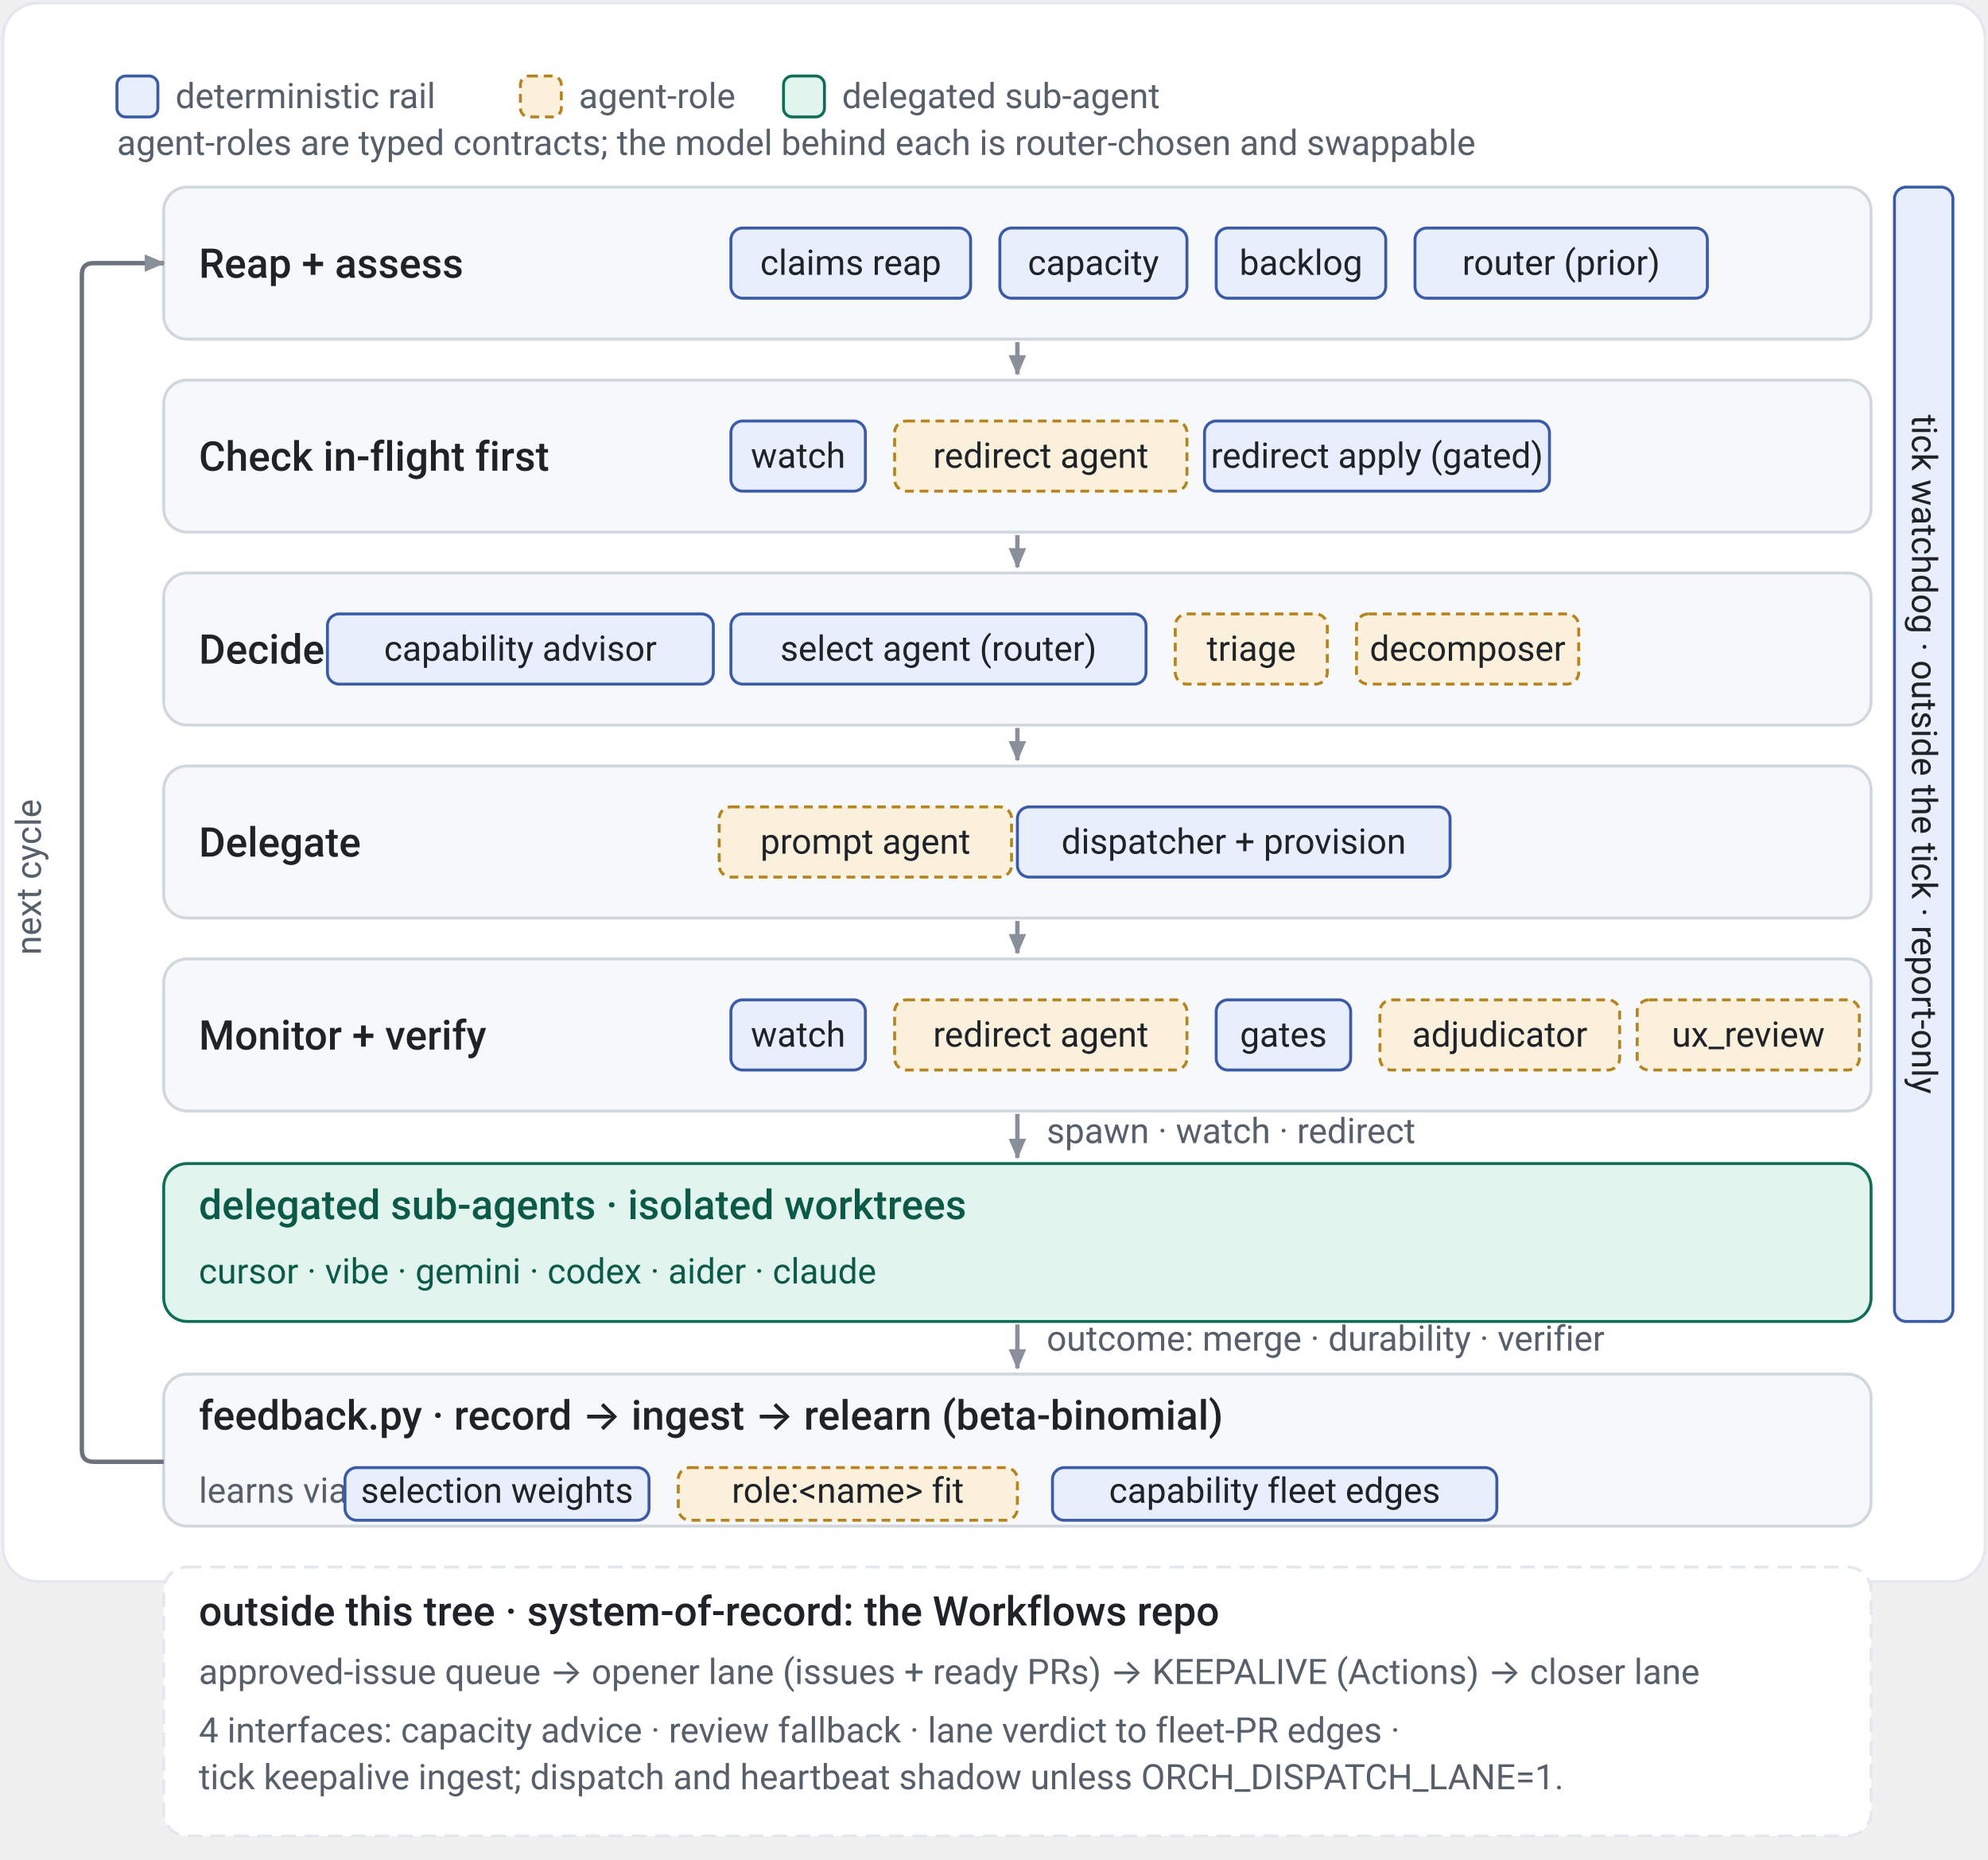
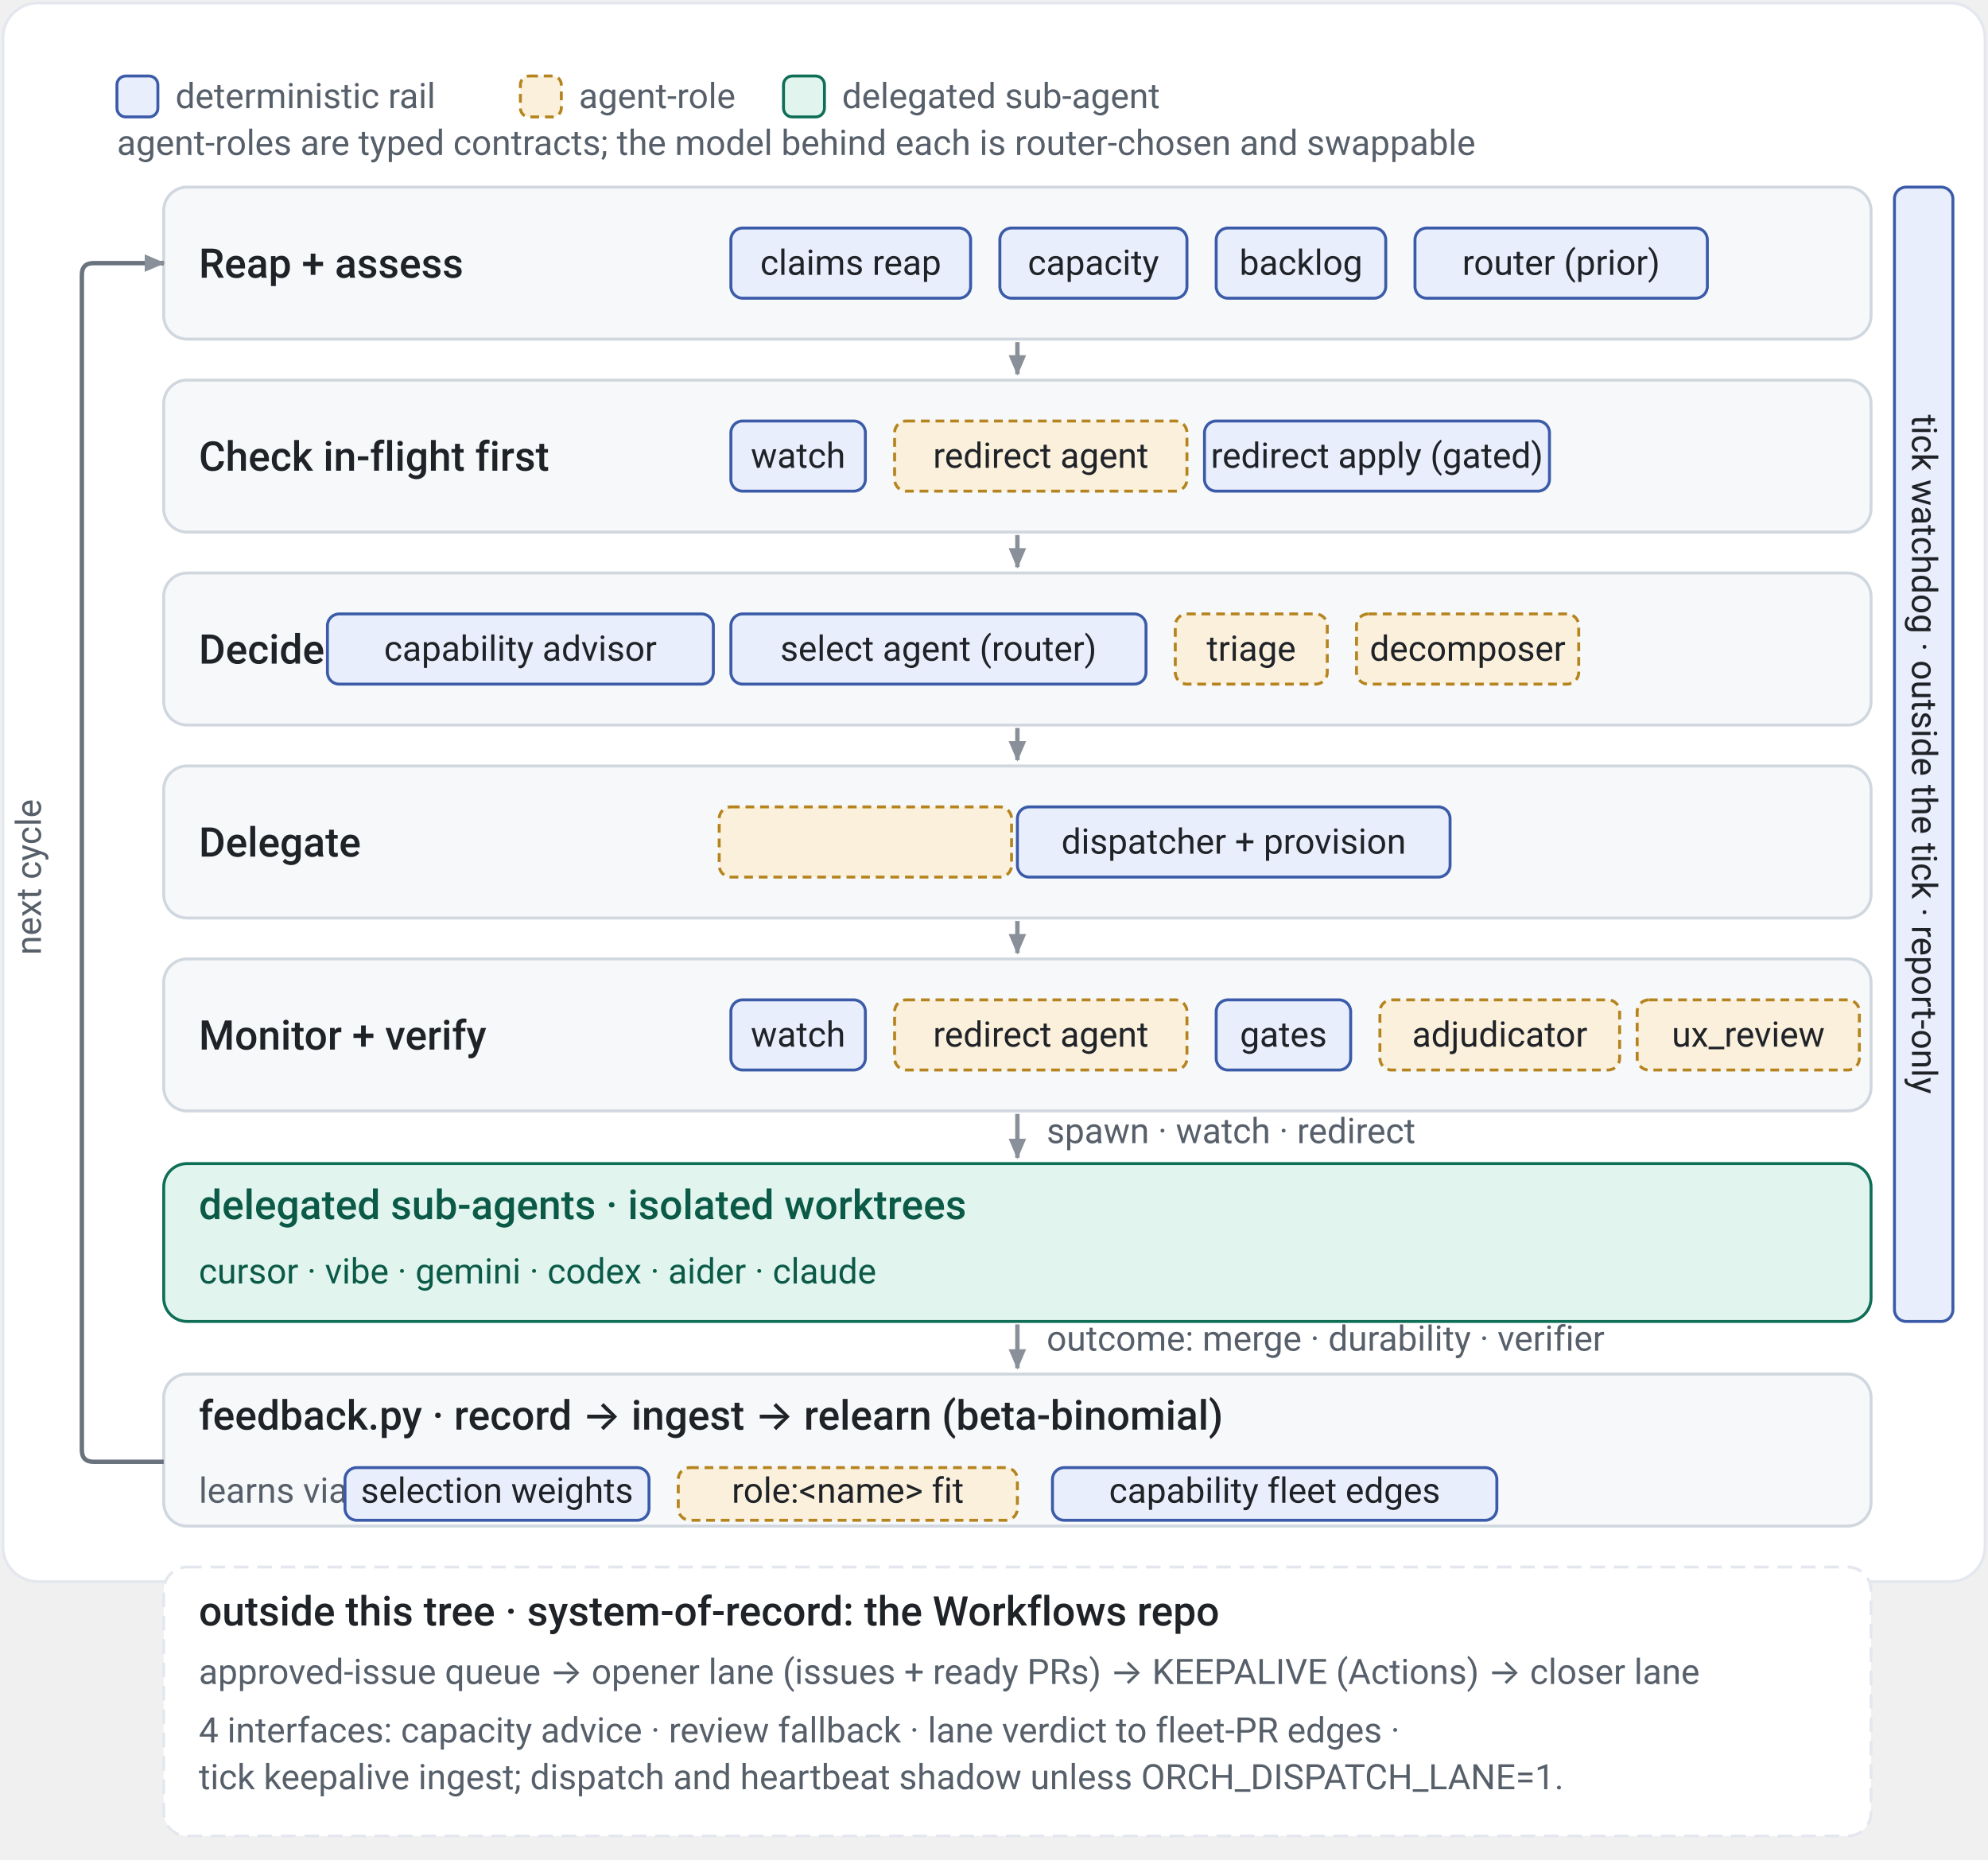
<svg xmlns="http://www.w3.org/2000/svg" width="680" viewBox="0 0 680 636" role="img">
  <style>
  .bg{fill:#ffffff;stroke:#e4e8ee;}
  .t,.th,.subhead{font:500 14px ui-sans-serif,system-ui,-apple-system,"Segoe UI",Roboto,sans-serif;fill:#1f2328;}
  .subhead{fill:#0b5a47;}
  .ts{font:400 12px ui-sans-serif,system-ui,-apple-system,"Segoe UI",Roboto,sans-serif;fill:#57606a;}
  .ct{font:400 12px ui-sans-serif,system-ui,-apple-system,"Segoe UI",Roboto,sans-serif;fill:#1f2328;}
  .ctsub{font:400 12px ui-sans-serif,system-ui,-apple-system,"Segoe UI",Roboto,sans-serif;fill:#0b5a47;}
  .stage{fill:#f6f8fa;stroke:#d0d7de;}
  .rail{fill:#e8eefb;stroke:#3b5ba9;}
  .role{fill:#fbf0db;stroke:#b5841f;stroke-dasharray:3 2;}
  .sub{fill:#e1f5ee;stroke:#0f6e56;}
  .arrow{stroke:#8a9099;stroke-width:1.5;fill:none;}
  .return{stroke:#6a737d;stroke-width:1.5;fill:none;}
</style>
  <defs>
    <marker id="ah" markerWidth="9" markerHeight="9" refX="6.5" refY="3" orient="auto" markerUnits="userSpaceOnUse">
      <path d="M0,0 L7,3 L0,6 Z" fill="#8a9099" />
    </marker>
  </defs>
  <rect class="bg" x="1" y="1" width="678" height="540" rx="12" />
  <rect class="rail" x="40" y="26" width="14" height="14" rx="3" />
  <text class="ts" x="60" y="37">deterministic rail</text>
  <rect class="role" x="178" y="26" width="14" height="14" rx="3" />
  <text class="ts" x="198" y="37">agent-role</text>
  <rect class="sub" x="268" y="26" width="14" height="14" rx="3" />
  <text class="ts" x="288" y="37">delegated sub-agent</text>
  <text class="ts" x="40" y="53">agent-roles are typed contracts; the model behind each is router-chosen and swappable</text>
  <rect class="stage" x="56" y="64" width="584" height="52" rx="8" />
  <text class="th" x="68" y="95">Reap + assess</text>
  <rect class="rail" x="250" y="78" width="82" height="24" rx="4" />
  <text class="ct" x="291" y="94" text-anchor="middle">claims reap</text>
  <rect class="rail" x="342" y="78" width="64" height="24" rx="4" />
  <text class="ct" x="374" y="94" text-anchor="middle">capacity</text>
  <rect class="rail" x="416" y="78" width="58" height="24" rx="4" />
  <text class="ct" x="445" y="94" text-anchor="middle">backlog</text>
  <rect class="rail" x="484" y="78" width="100" height="24" rx="4" />
  <text class="ct" x="534" y="94" text-anchor="middle">router (prior)</text>
  <rect class="stage" x="56" y="130" width="584" height="52" rx="8" />
  <text class="th" x="68" y="161">Check in-flight first</text>
  <rect class="rail" x="250" y="144" width="46" height="24" rx="4" />
  <text class="ct" x="273" y="160" text-anchor="middle">watch</text>
  <rect class="role" x="306" y="144" width="100" height="24" rx="4" />
  <text class="ct" x="356" y="160" text-anchor="middle">redirect agent</text>
  <rect class="rail" x="412" y="144" width="118" height="24" rx="4" />
  <text class="ct" x="471" y="160" text-anchor="middle">redirect apply (gated)</text>
  <rect class="stage" x="56" y="196" width="584" height="52" rx="8" />
  <text class="th" x="68" y="227">Decide</text>
  <rect class="rail" x="112" y="210" width="132" height="24" rx="4" />
  <text class="ct" x="178" y="226" text-anchor="middle">capability advisor</text>
  <rect class="rail" x="250" y="210" width="142" height="24" rx="4" />
  <text class="ct" x="321" y="226" text-anchor="middle">select agent (router)</text>
  <rect class="role" x="402" y="210" width="52" height="24" rx="4" />
  <text class="ct" x="428" y="226" text-anchor="middle">triage</text>
  <rect class="role" x="464" y="210" width="76" height="24" rx="4" />
  <text class="ct" x="502" y="226" text-anchor="middle">decomposer</text>
  <rect class="stage" x="56" y="262" width="584" height="52" rx="8" />
  <text class="th" x="68" y="293">Delegate</text>
  <rect class="role" x="246" y="276" width="100" height="24" rx="4" />
-   <text class="ct" x="296" y="292" text-anchor="middle">prompt agent</text>
+   <text class="ct" x="296" y="292" text-anchor="middle" />
  <rect class="rail" x="348" y="276" width="148" height="24" rx="4" />
  <text class="ct" x="422" y="292" text-anchor="middle">dispatcher + provision</text>
  <rect class="stage" x="56" y="328" width="584" height="52" rx="8" />
  <text class="th" x="68" y="359">Monitor + verify</text>
  <rect class="rail" x="250" y="342" width="46" height="24" rx="4" />
  <text class="ct" x="273" y="358" text-anchor="middle">watch</text>
  <rect class="role" x="306" y="342" width="100" height="24" rx="4" />
  <text class="ct" x="356" y="358" text-anchor="middle">redirect agent</text>
  <rect class="rail" x="416" y="342" width="46" height="24" rx="4" />
  <text class="ct" x="439" y="358" text-anchor="middle">gates</text>
  <rect class="role" x="472" y="342" width="82" height="24" rx="4" />
  <text class="ct" x="513" y="358" text-anchor="middle">adjudicator</text>
  <rect class="role" x="560" y="342" width="76" height="24" rx="4" />
  <text class="ct" x="598" y="358" text-anchor="middle">ux_review</text>
  <line class="arrow" x1="348" y1="117" x2="348" y2="128" marker-end="url(#ah)" />
  <line class="arrow" x1="348" y1="183" x2="348" y2="194" marker-end="url(#ah)" />
  <line class="arrow" x1="348" y1="249" x2="348" y2="260" marker-end="url(#ah)" />
  <line class="arrow" x1="348" y1="315" x2="348" y2="326" marker-end="url(#ah)" />
  <line class="arrow" x1="348" y1="381" x2="348" y2="396" marker-end="url(#ah)" />
  <text class="ts" x="358" y="391">spawn · watch · redirect</text>
  <rect class="sub" x="56" y="398" width="584" height="54" rx="8" />
  <text class="subhead" x="68" y="417">delegated sub-agents · isolated worktrees</text>
  <text class="ctsub" x="68" y="439">cursor · vibe · gemini · codex · aider · claude</text>
  <line class="arrow" x1="348" y1="453" x2="348" y2="468" marker-end="url(#ah)" />
  <text class="ts" x="358" y="462">outcome: merge · durability · verifier</text>
  <rect class="stage" x="56" y="470" width="584" height="52" rx="8" />
  <text class="th" x="68" y="489">feedback.py · record → ingest → relearn (beta-binomial)</text>
  <text class="ts" x="68" y="514">learns via outcomes:</text>
  <rect class="rail" x="118" y="502" width="104" height="18" rx="4" />
  <text class="ct" x="170" y="514" text-anchor="middle">selection weights</text>
  <rect class="role" x="232" y="502" width="116" height="18" rx="4" />
  <text class="ct" x="290" y="514" text-anchor="middle">role:&lt;name&gt; fit</text>
  <rect class="rail" x="360" y="502" width="152" height="18" rx="4" />
  <text class="ct" x="436" y="514" text-anchor="middle">capability fleet edges</text>
  <path class="return" d="M56,500 L32,500 Q28,500 28,496 L28,94 Q28,90 32,90 L56,90" marker-end="url(#ah)" />
  <text class="ts" x="14" y="300" text-anchor="middle" transform="rotate(-90 14 300)">next cycle</text>
  <rect class="rail" x="648" y="64" width="20" height="388" rx="4" />
  <text class="ct" x="654" y="258" text-anchor="middle" transform="rotate(90 654 258)">tick watchdog · outside the tick · report-only</text>
  <rect class="bg" x="56" y="536" width="584" height="92" rx="8" stroke-dasharray="5 3" />
  <text class="th" x="68" y="556">outside this tree · system-of-record: the Workflows repo</text>
  <text class="ts" x="68" y="576">approved-issue queue → opener lane (issues + ready PRs) → KEEPALIVE (Actions) → closer lane</text>
  <text class="ts" x="68" y="596">4 interfaces: capacity advice · review fallback · lane verdict to fleet-PR edges ·</text>
  <text class="ts" x="68" y="612">tick keepalive ingest; dispatch and heartbeat shadow unless ORCH_DISPATCH_LANE=1.</text>
</svg>
